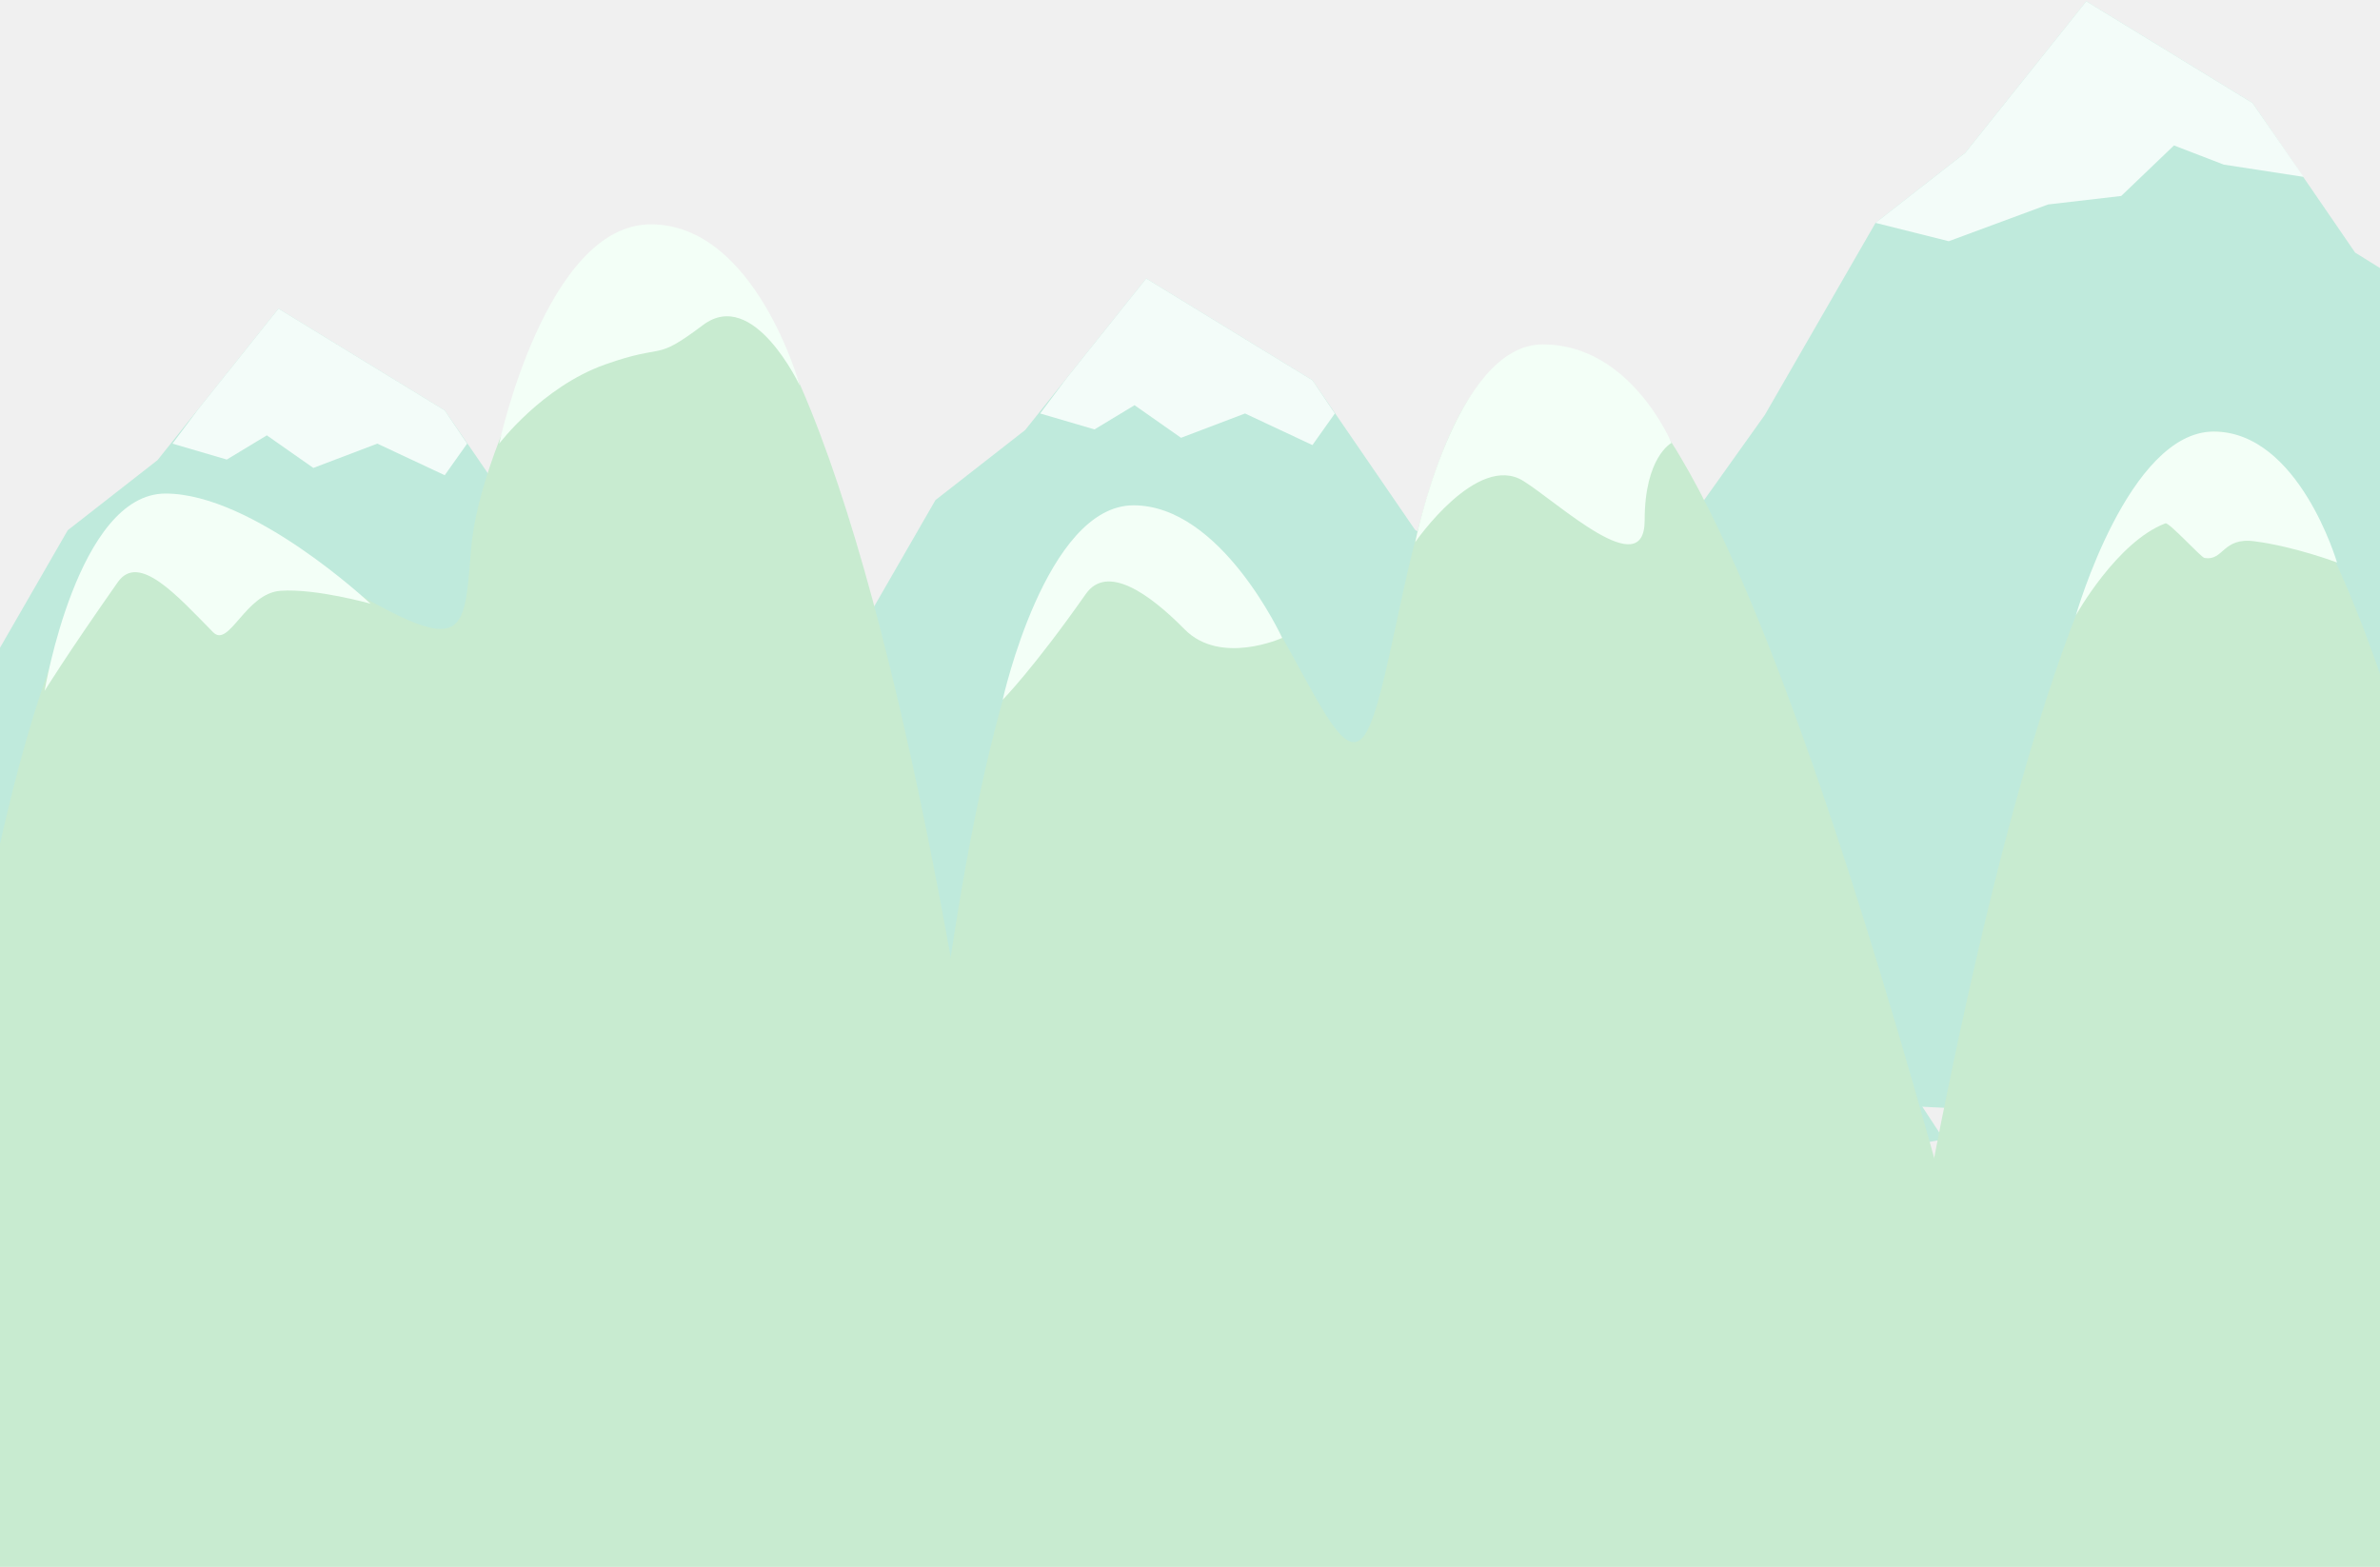
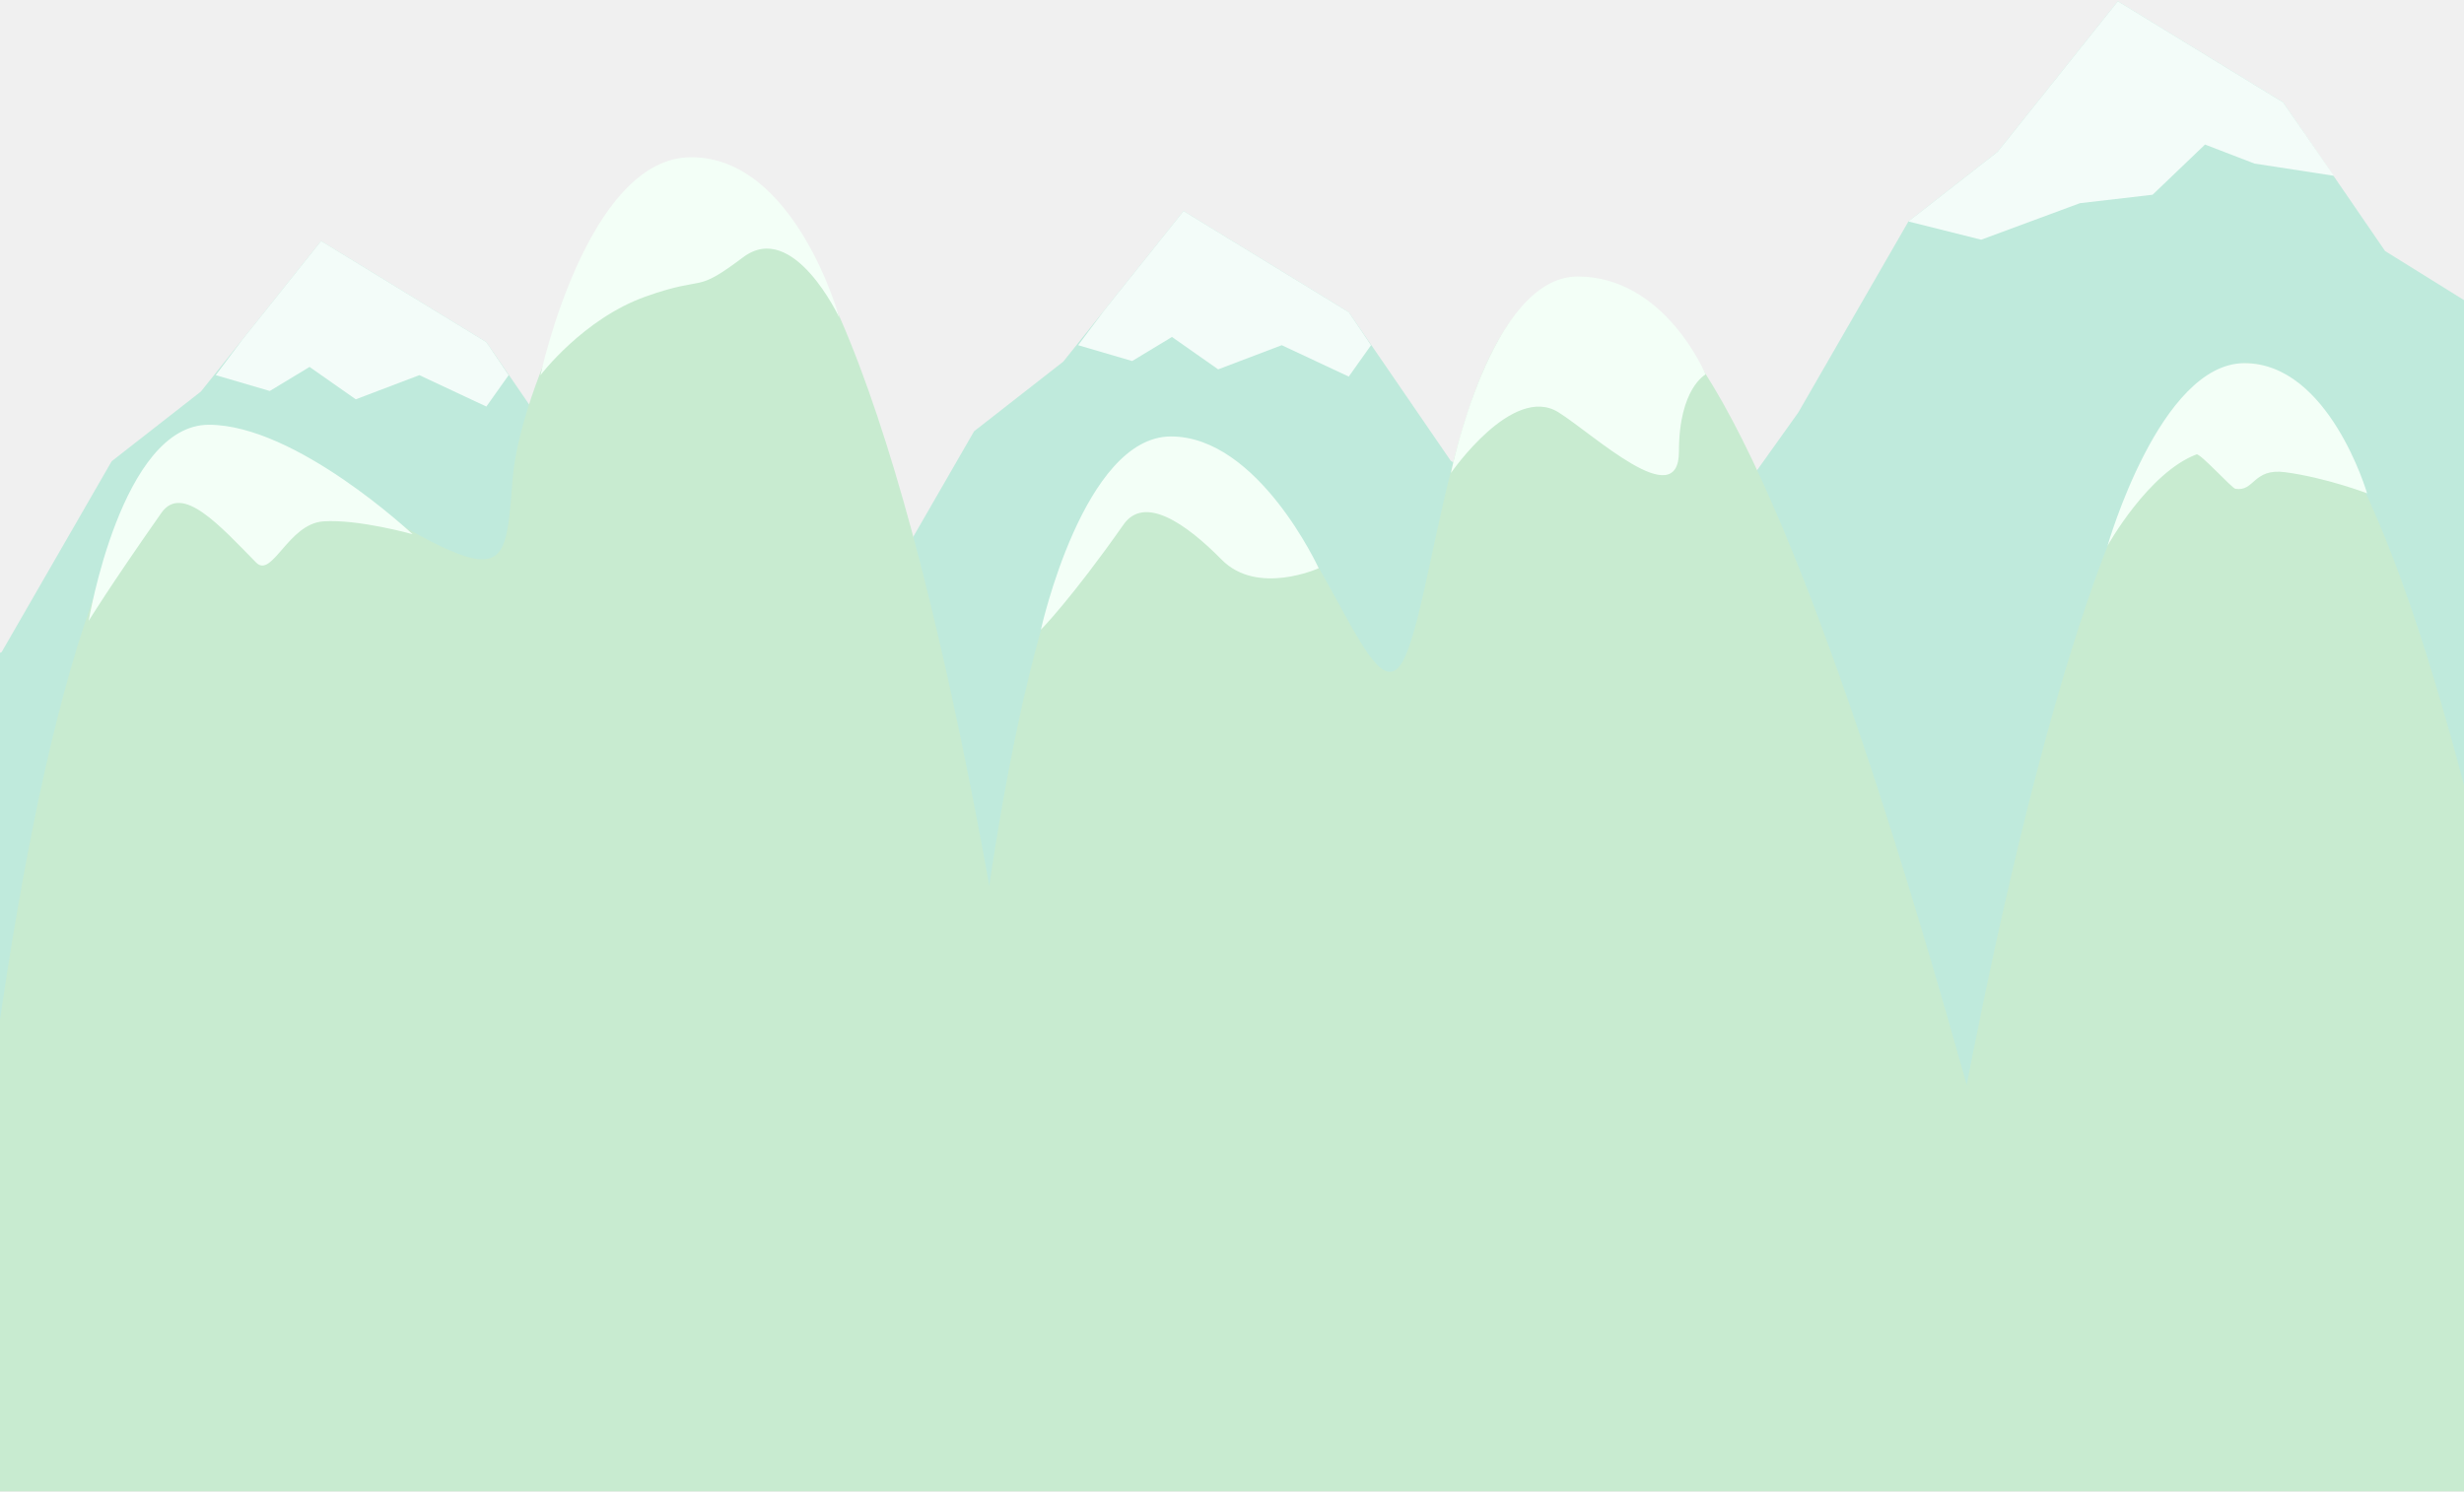
- <svg xmlns="http://www.w3.org/2000/svg" xmlns:xlink="http://www.w3.org/1999/xlink" width="1440px" height="948px" viewBox="0 0 1440 948" version="1.1">
+ <svg xmlns="http://www.w3.org/2000/svg" xmlns:xlink="http://www.w3.org/1999/xlink" width="1500" height="908" viewBox="0 0 1500 908">
  <defs>
-     <rect id="path-1" x="0" y="0" width="2050" height="968" />
+     <path id="a" d="M0 0h1500v968H0z" />
  </defs>
-   <g id="The-view" stroke="none" stroke-width="1" fill="none" fill-rule="evenodd">
-     <g id="DAY" transform="translate(0, -248)">
-       <g id="background-mountains-2" transform="translate(-305, 228)">
-         <mask id="mask-2" fill="white">
-           <use xlink:href="#path-1" />
-         </mask>
-         <use id="Mask" xlink:href="#path-1" />
-         <g id="background-mountains" mask="url(#mask-2)">
-           <g transform="translate(65, 20)">
-             <path d="M1024,578.874 L1153,468.089 L1307.797,251.047 L1374.777,134.843 L1429.102,92.414 L1502.289,0.768 L1602.871,62.336 L1664.957,152.828 L1768.848,217.456 L1831.863,288.478 L1984.84,521.595 L1806,638.757 L1526,675.685 L1222,660.715 L1024,578.874 Z" id="Rectangle-31" fill="#BFEADC" />
-             <path d="M1633.77,107.018 L1585.441,99.588 L1555.34,88.005 L1523.426,118.566 L1479.168,123.712 L1419.086,145.943 L1374.777,134.843 L1429.102,92.414 L1502.289,0.768 L1602.871,62.336 L1633.77,107.018 Z" id="Rectangle-33" fill="#F3FCF9" />
-             <path d="M525.205,517.445 L739.002,418.786 L805.982,302.582 L860.307,260.153 L933.494,168.507 L1034.076,230.075 L1096.162,320.567 L1200.053,385.195 L1263.068,456.217 L1416.045,689.333 L925.482,778.052 L688.205,708.207 L525.205,517.445 Z" id="Rectangle-32" fill="#BFEADC" />
-             <path d="M1047.648,250.172 L1034.076,269.289 L993.289,250.172 L954.582,264.883 L926.445,245.164 L902.223,259.811 L869.344,250.172 L885.317,228.834 L933.494,168.507 L1034.076,230.075 L1047.648,250.172 Z" id="Rectangle-34" fill="#F3FCF9" />
-             <path d="M0.205,535.682 L214.002,437.023 L280.982,320.819 L335.307,278.39 L408.494,186.744 L509.076,248.312 L571.162,338.803 L675.053,403.432 L738.068,474.454 L891.045,707.57 L400.482,796.288 L163.205,726.444 L0.205,535.682 Z" id="Rectangle-36" fill="#BFEADC" />
-             <path d="M522.648,268.409 L509.076,287.525 L468.289,268.409 L429.582,283.12 L401.445,263.401 L377.223,278.048 L344.344,268.409 L360.317,247.071 L408.494,186.744 L509.076,248.312 L522.648,268.409 Z" id="Rectangle-35" fill="#F3FCF9" />
-             <path d="M1581.134,261.119 C1707.539,261.119 1810,1027.002 1810,1027.002 L1357,1027.002 C1357,1027.002 1454.728,261.119 1581.134,261.119 Z" id="Rectangle-101" fill="#C8EBD0" />
-             <path d="M378.777,311.948 C522,401.219 519.813,398.311 525,332.353 C530.188,266.396 597.424,138.73 638.866,138.73 C794.515,138.73 876,1026.004 876,1026.004 L177.77,1026.004 C177.77,1026.004 216.718,210.935 378.777,311.948 Z" id="Rectangle-104" fill="#C8EBD0" />
-             <path d="M910.648,312.072 C1002.742,281.753 1042.176,487.025 1066.867,442.752 C1091.559,398.479 1101.232,144.436 1216.832,227.261 C1332.433,310.085 1493,1027.142 1493,1027.142 L776.714,1027.142 C776.714,1027.142 798.679,348.933 910.648,312.072 Z" id="Rectangle-106" fill="#C8EBD0" />
-             <path d="M925.845,305.737 C979.021,305.737 1015.777,385.959 1015.777,385.959 C1015.777,385.959 978.512,402.873 956.719,380.756 C934.926,358.639 909.684,341.245 896.966,359.375 C865.051,404.869 846.661,423.385 846.661,423.385 C846.661,423.385 872.67,305.737 925.845,305.737 Z" id="Rectangle-105" fill="#F3FFF7" />
-             <path d="M1173.461,208.367 C1226.637,208.367 1251.327,267.994 1251.327,267.994 C1251.327,267.994 1235.085,276.372 1235.085,314.848 C1235.085,353.324 1183.067,304.357 1161.726,291.019 C1133.78,273.553 1096.277,328.011 1096.277,328.011 C1096.277,328.011 1120.285,208.367 1173.461,208.367 Z" id="Rectangle-107" fill="#F3FFF7" />
-             <path d="M633.772,135.736 C697.227,135.736 724,233.546 724,233.546 C724,233.546 696.048,173.611 665.41,196.621 C634.772,219.631 644.071,207.027 606,220.571 C567.929,234.115 542,268.478 542,268.478 C542,268.478 570.317,135.736 633.772,135.736 Z" id="Rectangle-103" fill="#F3FFF7" />
-             <path d="M1579.356,261.119 C1630.89,261.119 1654,340.338 1654,340.338 C1654,340.338 1628.826,330.763 1604.083,327.494 C1584.535,324.912 1585.563,339.518 1573.823,337.588 C1571.681,337.235 1552.36,315.811 1550.163,316.646 C1520.681,327.855 1496,372.276 1496,372.276 C1496,372.276 1527.823,261.119 1579.356,261.119 Z" id="Rectangle-102" fill="#F3FFF7" />
-             <path d="M340.128,298.617 C393.304,298.617 464.172,365.254 464.172,365.254 C464.172,365.254 431.097,355.966 409.797,357.441 C388.497,358.917 378.621,392.341 368.953,382.529 C347.16,360.412 323.967,334.125 311.248,352.256 C279.334,397.749 267,418 267,418 C267,418 286.953,298.617 340.128,298.617 Z" id="Rectangle-108" fill="#F3FFF7" />
-           </g>
-         </g>
-       </g>
+   <g transform="translate(0 -60)" fill="none" fill-rule="evenodd">
+     <mask id="b" fill="#fff">
+       <use xlink:href="#a" />
+     </mask>
+     <use xlink:href="#a" />
+     <g mask="url(#b)">
+       <path d="M811 638.874L940 528.09l154.797-217.043 66.98-116.204 54.325-42.43 73.187-91.645 100.58 61.568 62.087 90.492 103.89 64.628 63.016 71.022 152.977 233.117L1593 698.757l-280 36.928-304-14.97-198-81.84z" fill="#BFEADC" />
+       <path d="M1420.77 167.018l-48.33-7.43-30.1-11.583-31.914 30.56-44.258 5.147-60.082 22.23-44.31-11.1 54.326-42.428 73.187-91.646 100.58 61.568 30.9 44.682z" fill="#F3FCF9" />
+       <path d="M312.205 537.445l213.797-98.66 66.98-116.203 54.325-42.43 73.187-91.645 100.582 61.568 62.086 90.492 103.89 64.628 63.016 71.022 152.977 233.116-490.563 88.72-237.277-69.846-163-190.762z" fill="#BFEADC" />
+       <path d="M834.648 270.172l-13.572 19.117-40.787-19.118-38.708 14.71-28.137-19.718-24.222 14.647-32.88-9.638 15.974-21.338 48.177-60.327 100.582 61.568 13.572 20.097z" fill="#F3FCF9" />
+       <path d="M-212.795 555.682l213.797-98.66 66.98-116.203 54.325-42.43 73.187-91.646 100.582 61.568 62.086 90.49 103.89 64.63 63.016 71.022L678.045 727.57l-490.563 88.718-237.277-69.844-163-190.762z" fill="#BFEADC" />
+       <path d="M309.648 288.41l-13.572 19.115-40.787-19.116-38.708 14.71-28.137-19.72-24.222 14.648-32.88-9.64 15.974-21.337 48.177-60.326 100.582 61.568 13.572 20.097z" fill="#F3FCF9" />
+       <path d="M1368.134 281.12C1494.54 281.12 1597 1047 1597 1047h-453s97.728-765.883 224.134-765.883zM165.777 331.948C309 421.218 306.813 418.31 312 352.353c5.188-65.957 72.424-193.623 113.866-193.623 155.65 0 237.134 887.274 237.134 887.274H-35.23s38.948-815.07 201.007-714.056z" fill="#C8EBD0" />
+       <path d="M697.648 332.072c92.094-30.32 131.528 174.953 156.22 130.68 24.69-44.273 34.364-298.316 149.964-215.49 115.6 82.823 276.168 799.88 276.168 799.88H563.714s21.965-678.21 133.934-715.07z" fill="#C8EBD0" />
+       <path d="M712.845 325.737c53.176 0 89.932 80.222 89.932 80.222s-37.265 16.913-59.058-5.204c-21.794-22.117-47.036-39.51-59.754-21.38-31.915 45.493-50.305 64.01-50.305 64.01s26.01-117.65 79.185-117.65zM960.46 228.367c53.177 0 77.867 59.627 77.867 59.627s-16.242 8.378-16.242 46.854-52.018-10.49-73.36-23.83c-27.945-17.465-65.448 36.993-65.448 36.993s24.008-119.643 77.184-119.643zM420.772 155.736c63.455 0 90.228 97.81 90.228 97.81s-27.952-59.935-58.59-36.925c-30.638 23.01-21.34 10.407-59.41 23.95-38.07 13.545-64 47.908-64 47.908s28.317-132.742 91.772-132.742zM1366.356 281.12c51.534 0 74.644 79.218 74.644 79.218s-25.174-9.575-49.917-12.844c-19.548-2.582-18.52 12.024-30.26 10.094-2.142-.353-21.463-21.777-23.66-20.942-29.482 11.21-54.163 55.63-54.163 55.63s31.823-111.157 83.356-111.157zM127.128 318.617c53.176 0 124.044 66.637 124.044 66.637s-33.075-9.288-54.375-7.813c-21.3 1.477-31.176 34.9-40.844 25.09-21.793-22.118-44.986-48.405-57.705-30.274C66.334 417.75 54 438 54 438s19.953-119.383 73.128-119.383z" fill="#F3FFF7" />
    </g>
  </g>
</svg>
